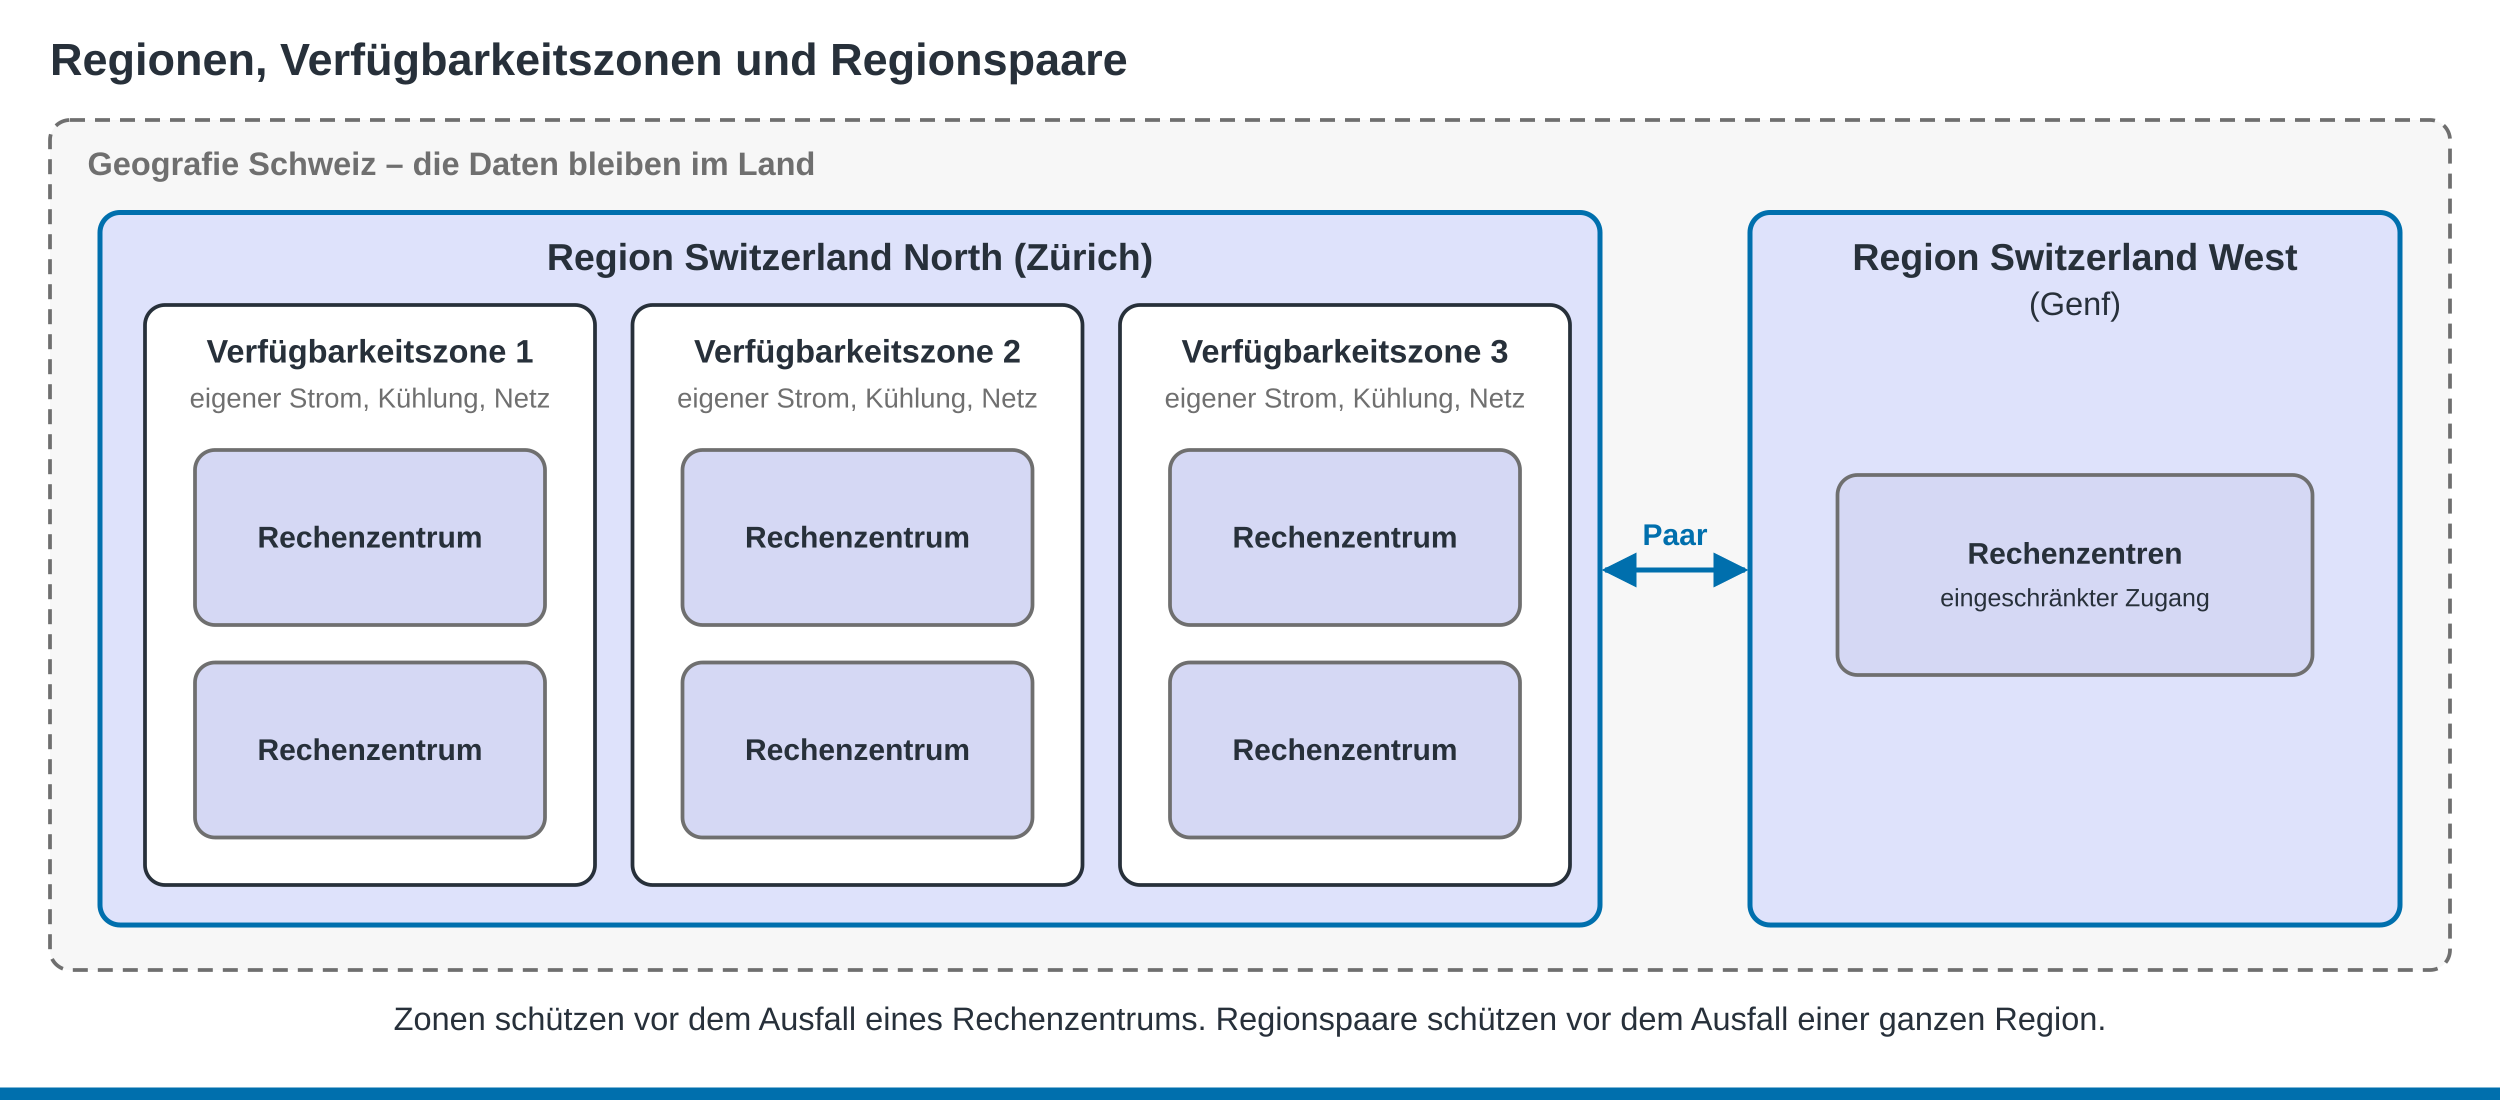
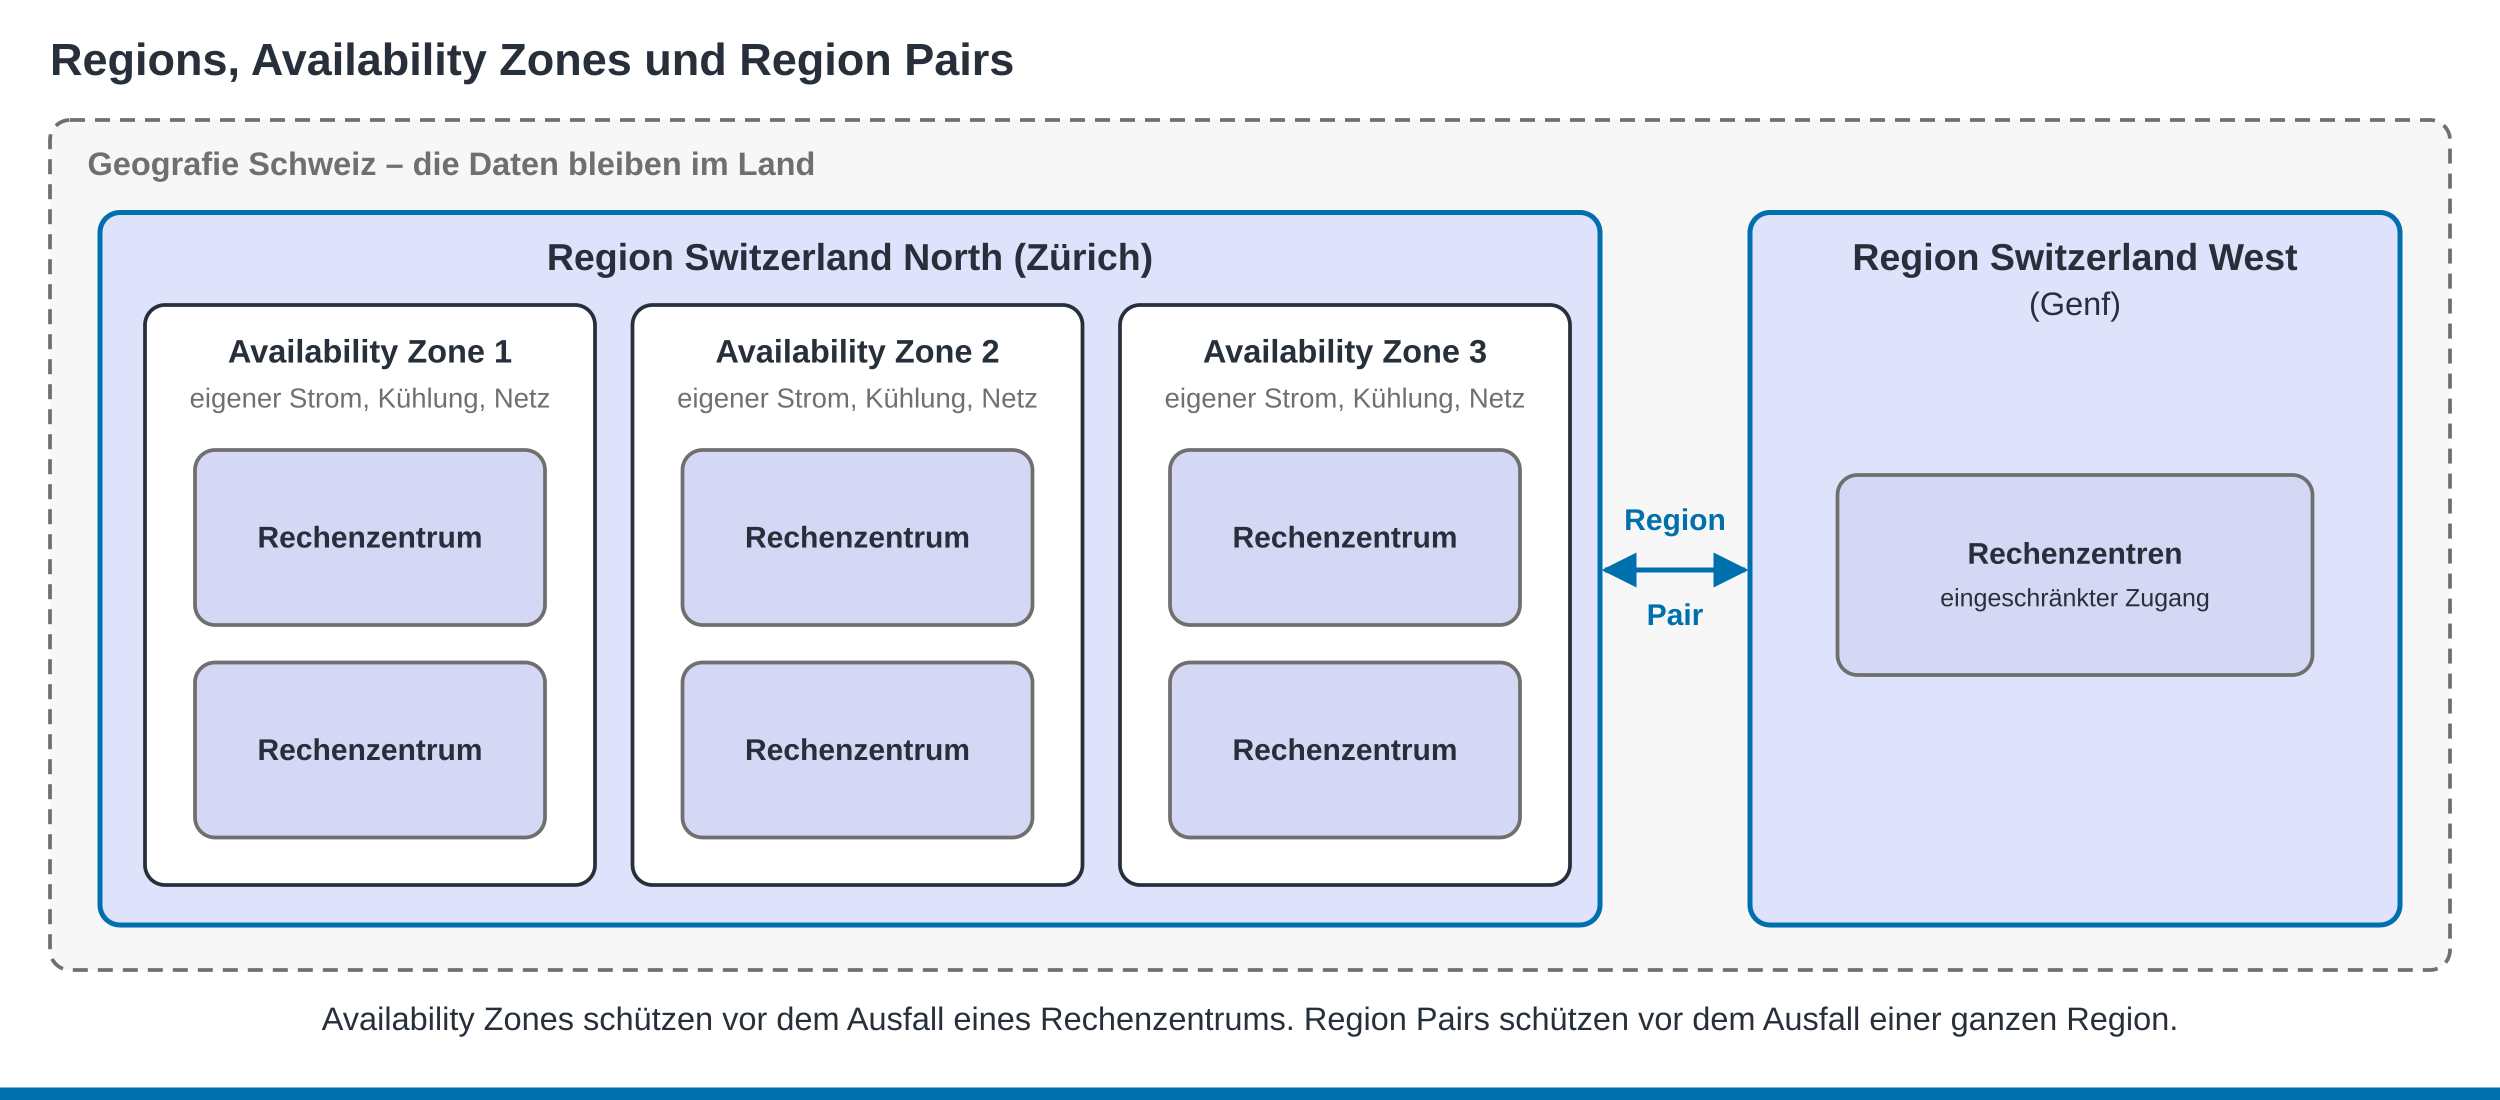
- <svg xmlns="http://www.w3.org/2000/svg" viewBox="0 0 1000 440" width="1000" height="440" font-family="'Segoe UI', Arial, Helvetica, sans-serif" role="img" aria-label="Region Switzerland North mit drei Verfügbarkeitszonen und Regionspaar Switzerland West">
+ <svg xmlns="http://www.w3.org/2000/svg" viewBox="0 0 1000 440" width="1000" height="440" font-family="'Segoe UI', Arial, Helvetica, sans-serif" role="img" aria-label="Region Switzerland North mit drei Availability Zones und Region Pair Switzerland West">
  <defs>
    <marker id="aD" viewBox="0 0 10 10" refX="9" refY="5" markerWidth="7" markerHeight="7" orient="auto-start-reverse">
      <path d="M0 0 L10 5 L0 10 z" fill="#27303A" />
    </marker>
    <marker id="aB" viewBox="0 0 10 10" refX="9" refY="5" markerWidth="7" markerHeight="7" orient="auto-start-reverse">
      <path d="M0 0 L10 5 L0 10 z" fill="#006FAD" />
    </marker>
    <marker id="aO" viewBox="0 0 10 10" refX="9" refY="5" markerWidth="7" markerHeight="7" orient="auto-start-reverse">
      <path d="M0 0 L10 5 L0 10 z" fill="#2E7D32" />
    </marker>
    <marker id="aN" viewBox="0 0 10 10" refX="9" refY="5" markerWidth="7" markerHeight="7" orient="auto-start-reverse">
      <path d="M0 0 L10 5 L0 10 z" fill="#B3261E" />
    </marker>
    <marker id="aG" viewBox="0 0 10 10" refX="9" refY="5" markerWidth="7" markerHeight="7" orient="auto-start-reverse">
      <path d="M0 0 L10 5 L0 10 z" fill="#6F6F6F" />
    </marker>
  </defs>
  <rect width="1000" height="440" fill="#FFFFFF" />
  <rect x="0" y="435" width="1000" height="5" fill="#006FAD" />
-   <text x="20" y="30" font-size="18" fill="#27303A" font-weight="bold" text-anchor="start">Regionen, Verfügbarkeitszonen und Regionspaare</text>
+   <text x="20" y="30" font-size="18" fill="#27303A" font-weight="bold" text-anchor="start">Regions, Availability Zones und Region Pairs</text>
  <rect x="20" y="48" width="960" height="340" rx="8" fill="#F7F7F7" stroke="#6F6F6F" stroke-width="1.5" stroke-dasharray="6 4" />
  <text x="35" y="70" font-size="13" fill="#6F6F6F" font-weight="bold" text-anchor="start">Geografie Schweiz – die Daten bleiben im Land</text>
  <rect x="40" y="85" width="600" height="285" rx="8" fill="#DEE2FB" stroke="#006FAD" stroke-width="2" />
  <text x="340" y="108" font-size="15" fill="#27303A" font-weight="bold" text-anchor="middle">Region Switzerland North (Zürich)</text>
  <rect x="58" y="122" width="180" height="232" rx="8" fill="#FFFFFF" stroke="#27303A" stroke-width="1.5" />
-   <text x="148" y="145" font-size="13" fill="#27303A" font-weight="bold" text-anchor="middle">Verfügbarkeitszone 1</text>
+   <text x="148" y="145" font-size="13" fill="#27303A" font-weight="bold" text-anchor="middle">Availability Zone 1</text>
  <text x="148" y="163" font-size="11" fill="#6F6F6F" font-weight="normal" text-anchor="middle">eigener Strom, Kühlung, Netz</text>
  <rect x="78" y="180" width="140" height="70" rx="8" fill="#D5D8F4" stroke="#6F6F6F" stroke-width="1.5" />
  <text x="148.0" y="219.0" font-size="12" fill="#27303A" font-weight="bold" text-anchor="middle">Rechenzentrum</text>
  <rect x="78" y="265" width="140" height="70" rx="8" fill="#D5D8F4" stroke="#6F6F6F" stroke-width="1.5" />
  <text x="148.0" y="304.0" font-size="12" fill="#27303A" font-weight="bold" text-anchor="middle">Rechenzentrum</text>
  <rect x="253" y="122" width="180" height="232" rx="8" fill="#FFFFFF" stroke="#27303A" stroke-width="1.5" />
-   <text x="343" y="145" font-size="13" fill="#27303A" font-weight="bold" text-anchor="middle">Verfügbarkeitszone 2</text>
+   <text x="343" y="145" font-size="13" fill="#27303A" font-weight="bold" text-anchor="middle">Availability Zone 2</text>
  <text x="343" y="163" font-size="11" fill="#6F6F6F" font-weight="normal" text-anchor="middle">eigener Strom, Kühlung, Netz</text>
  <rect x="273" y="180" width="140" height="70" rx="8" fill="#D5D8F4" stroke="#6F6F6F" stroke-width="1.5" />
  <text x="343.0" y="219.0" font-size="12" fill="#27303A" font-weight="bold" text-anchor="middle">Rechenzentrum</text>
  <rect x="273" y="265" width="140" height="70" rx="8" fill="#D5D8F4" stroke="#6F6F6F" stroke-width="1.5" />
  <text x="343.0" y="304.0" font-size="12" fill="#27303A" font-weight="bold" text-anchor="middle">Rechenzentrum</text>
  <rect x="448" y="122" width="180" height="232" rx="8" fill="#FFFFFF" stroke="#27303A" stroke-width="1.5" />
-   <text x="538" y="145" font-size="13" fill="#27303A" font-weight="bold" text-anchor="middle">Verfügbarkeitszone 3</text>
+   <text x="538" y="145" font-size="13" fill="#27303A" font-weight="bold" text-anchor="middle">Availability Zone 3</text>
  <text x="538" y="163" font-size="11" fill="#6F6F6F" font-weight="normal" text-anchor="middle">eigener Strom, Kühlung, Netz</text>
  <rect x="468" y="180" width="140" height="70" rx="8" fill="#D5D8F4" stroke="#6F6F6F" stroke-width="1.5" />
  <text x="538.0" y="219.0" font-size="12" fill="#27303A" font-weight="bold" text-anchor="middle">Rechenzentrum</text>
  <rect x="468" y="265" width="140" height="70" rx="8" fill="#D5D8F4" stroke="#6F6F6F" stroke-width="1.5" />
  <text x="538.0" y="304.0" font-size="12" fill="#27303A" font-weight="bold" text-anchor="middle">Rechenzentrum</text>
  <rect x="700" y="85" width="260" height="285" rx="8" fill="#DEE2FB" stroke="#006FAD" stroke-width="2" />
  <text x="830" y="108" font-size="15" fill="#27303A" font-weight="bold" text-anchor="middle">Region Switzerland West</text>
  <text x="830" y="126" font-size="13" fill="#27303A" font-weight="normal" text-anchor="middle">(Genf)</text>
  <rect x="735" y="190" width="190" height="80" rx="8" fill="#D5D8F4" stroke="#6F6F6F" stroke-width="1.5" />
  <text x="830.0" y="225.5" font-size="12" fill="#27303A" font-weight="bold" text-anchor="middle">Rechenzentren</text>
  <text x="830.0" y="242.5" font-size="10" fill="#27303A" font-weight="normal" text-anchor="middle">eingeschränkter Zugang</text>
  <line x1="642" y1="228" x2="698" y2="228" stroke="#006FAD" stroke-width="2" marker-start="url(#aB)" marker-end="url(#aB)" />
-   <text x="670" y="218" font-size="12" fill="#006FAD" font-weight="bold" text-anchor="middle">Paar</text>
-   <text x="500" y="412" font-size="13" fill="#27303A" font-weight="normal" text-anchor="middle">Zonen schützen vor dem Ausfall eines Rechenzentrums. Regionspaare schützen vor dem Ausfall einer ganzen Region.</text>
+   <text x="670" y="212" font-size="12" fill="#006FAD" font-weight="bold" text-anchor="middle">Region</text>
+   <text x="670" y="250" font-size="12" fill="#006FAD" font-weight="bold" text-anchor="middle">Pair</text>
+   <text x="500" y="412" font-size="13" fill="#27303A" font-weight="normal" text-anchor="middle">Availability Zones schützen vor dem Ausfall eines Rechenzentrums. Region Pairs schützen vor dem Ausfall einer ganzen Region.</text>
</svg>
